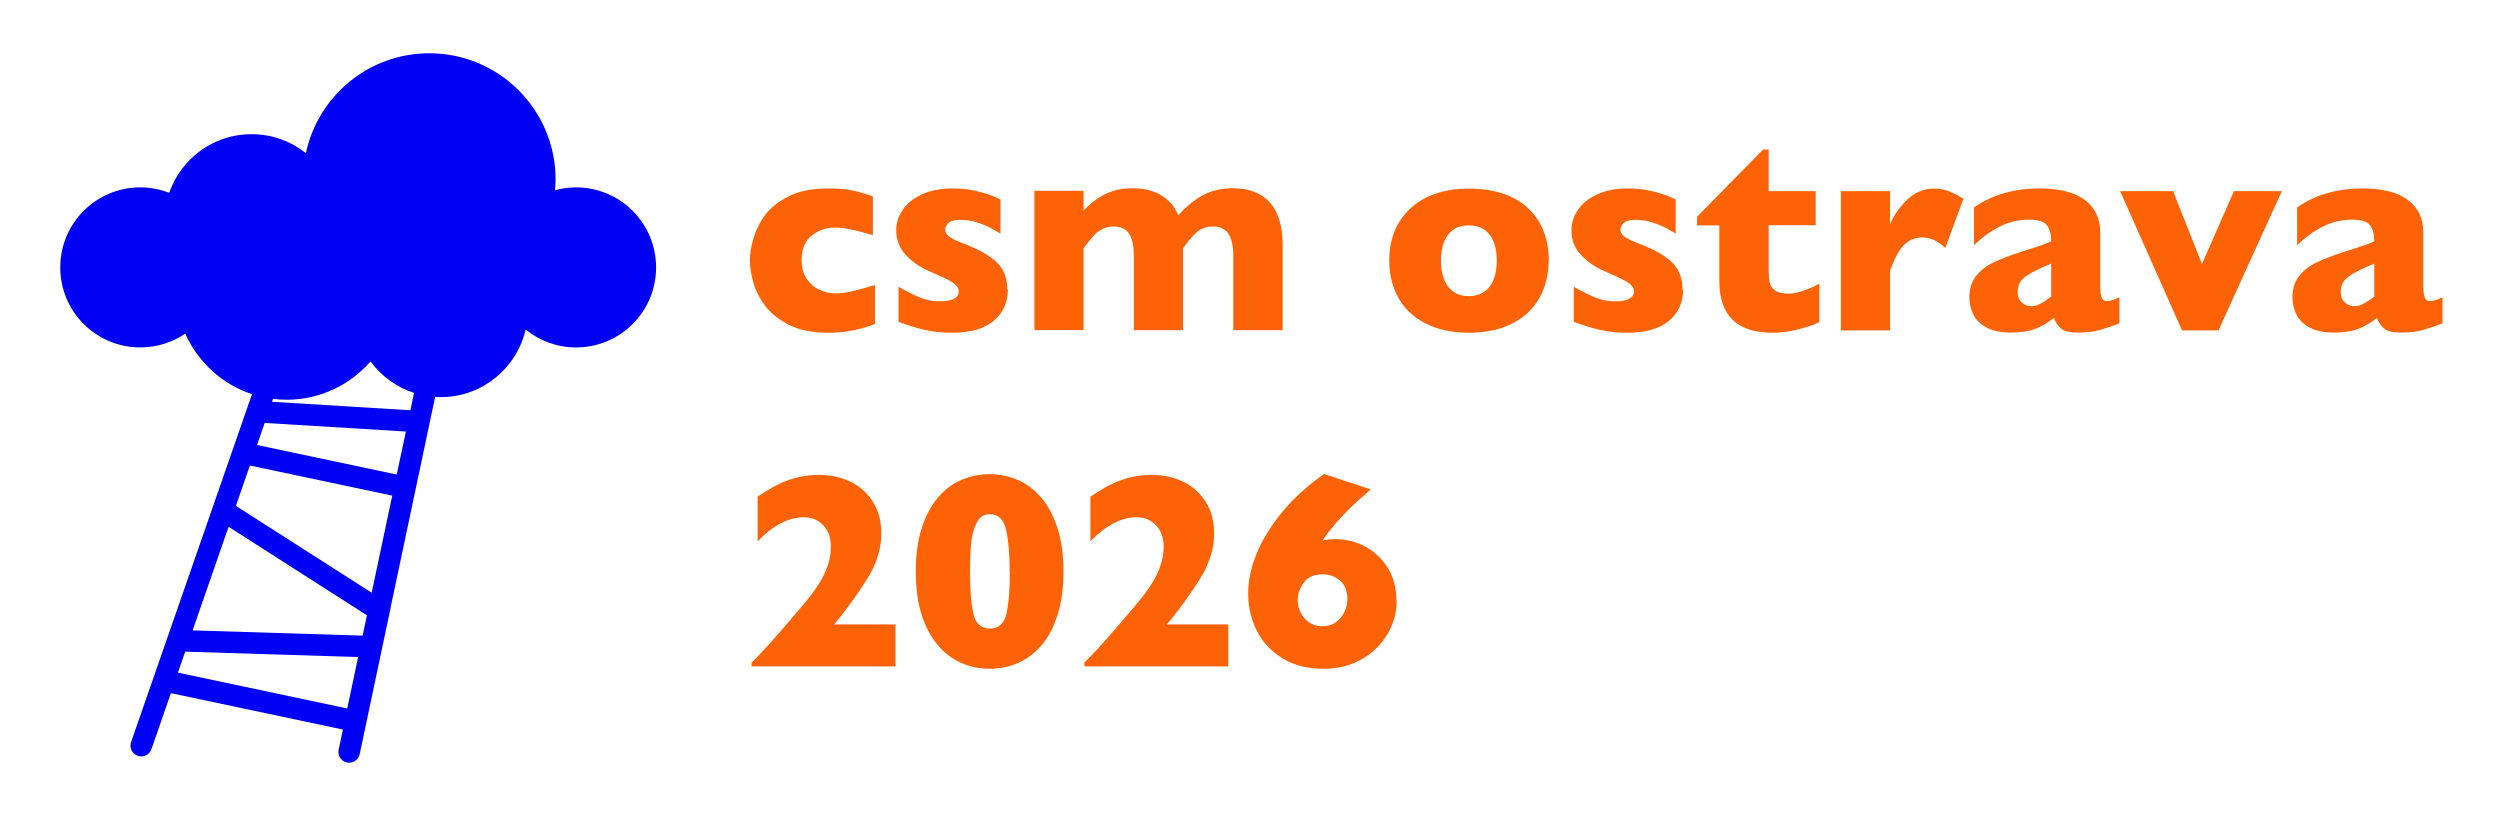
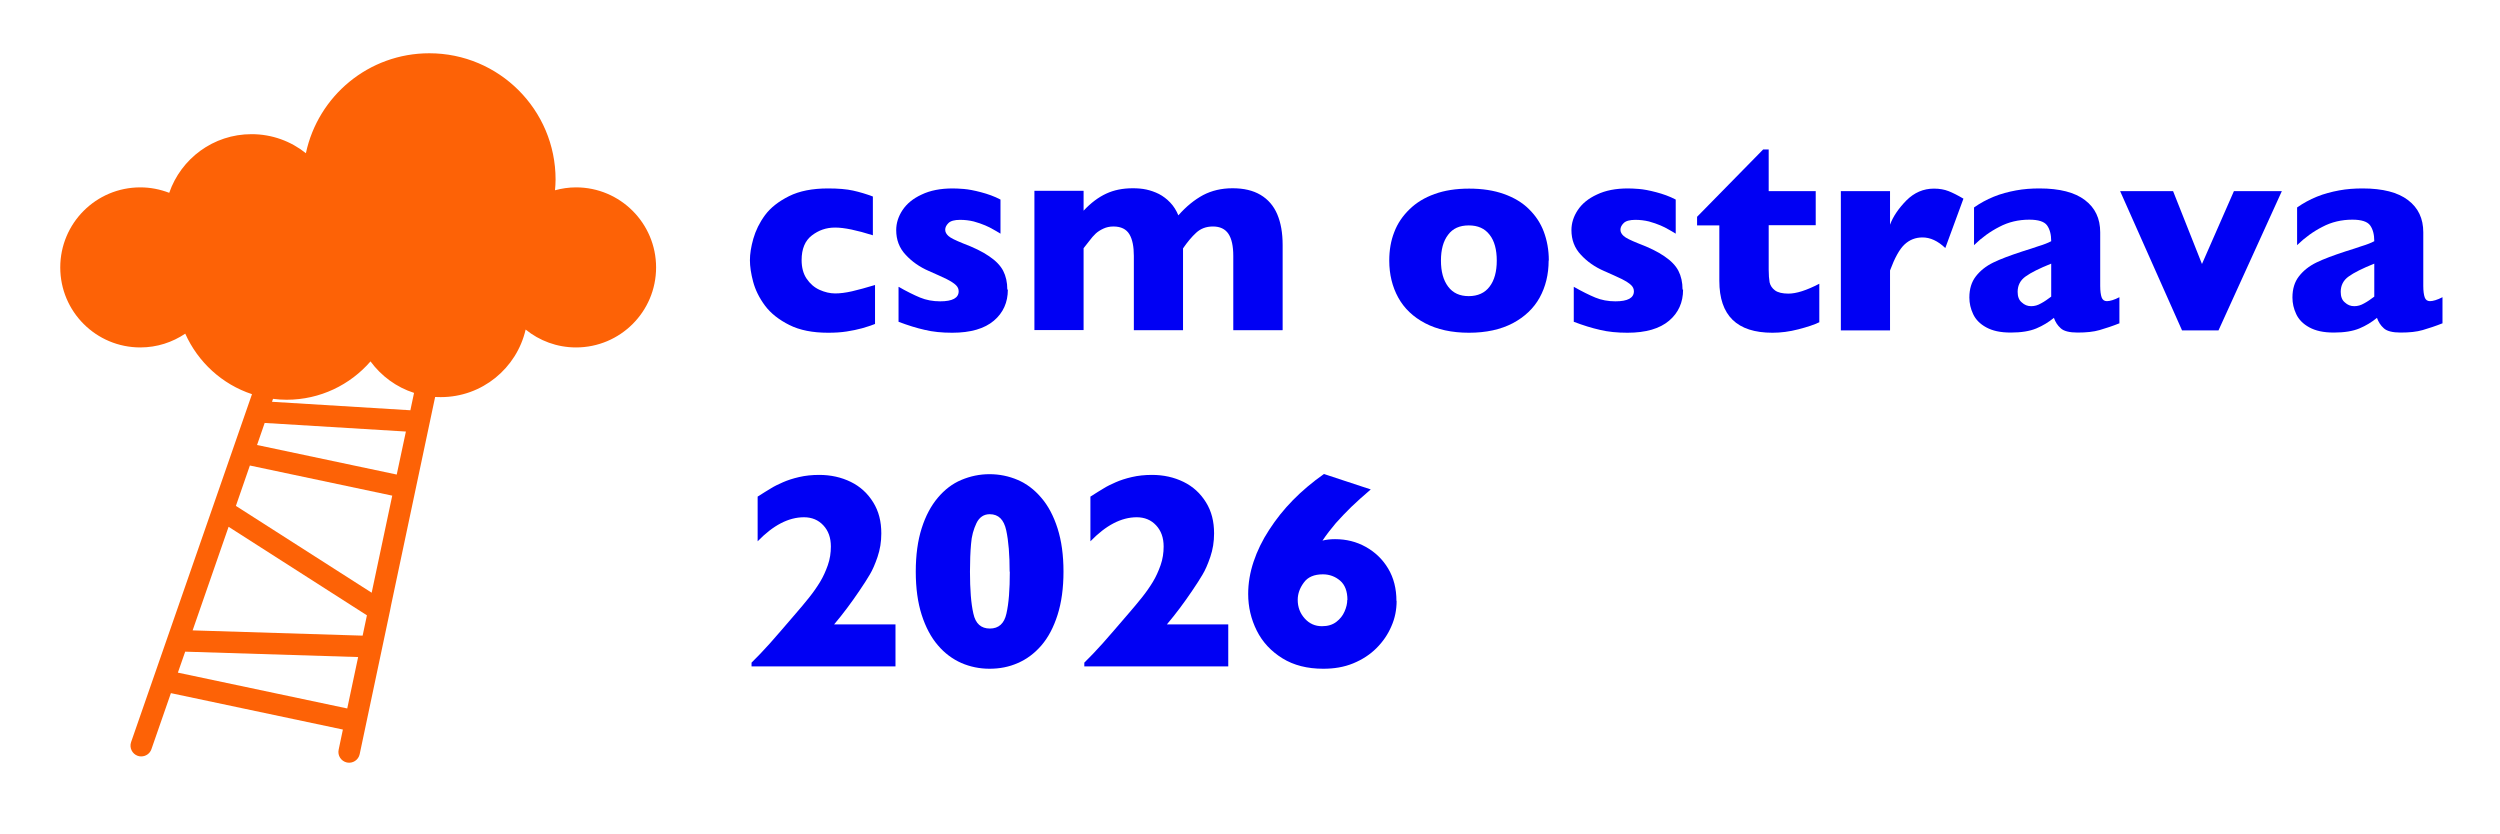
<svg xmlns="http://www.w3.org/2000/svg" id="csmostrava-logo" data-name="csmostrava logo" viewBox="15 0 390 130">
  <defs>
    <style>
-       .cls-cloud { fill: #0000f4; }
-       .cls-text  { fill: #fd6206; }
+       .cls-cloud { fill: #fd6206; }
+       .cls-text  { fill: #0000f4; }
    </style>
  </defs>
  <g>
    <path class="cls-cloud" d="M76.01,94.41l6.87-32.48c.29.01.58.02.88.02,6.46,0,11.85-4.51,13.24-10.54,2.15,1.74,4.88,2.79,7.86,2.79,6.91,0,12.49-5.59,12.49-12.48s-5.59-12.49-12.49-12.49c-1.14,0-2.24.17-3.28.45.05-.55.09-1.11.09-1.68,0-10.87-8.82-19.69-19.7-19.69-9.47,0-17.36,6.68-19.25,15.59-2.33-1.86-5.27-2.97-8.48-2.97-5.96,0-11,3.82-12.84,9.15-1.41-.54-2.92-.85-4.51-.85-6.91,0-12.49,5.59-12.49,12.49s5.59,12.48,12.49,12.48c2.6,0,5-.8,7.01-2.15,1.98,4.44,5.76,7.91,10.41,9.44l-18.86,54.28c-.3.87.16,1.83,1.03,2.14.18.07.37.09.55.09.7,0,1.35-.43,1.59-1.12l3.04-8.75,26.83,5.68-.66,3.14c-.2.91.38,1.8,1.29,2,.9.19,1.8-.39,1.99-1.3l4.72-22.32M69.17,110.52l-26.42-5.59,1.14-3.27,26.98.84-1.7,8.02ZM71.57,99.16l-26.52-.82,5.61-16.16,21.58,13.81-.67,3.17ZM72.99,92.47l-21.19-13.55,2.18-6.3,22.21,4.7-3.21,15.15ZM76.89,74.03l-21.79-4.61,1.19-3.44,22.03,1.34-1.43,6.71ZM79.01,64l-21.58-1.32.16-.46c.7.09,1.41.14,2.13.14,5.23,0,9.91-2.33,13.08-5.98,1.68,2.28,4.04,4.03,6.79,4.91l-.57,2.71Z" />
  </g>
  <g transform="translate(65.6,-334.1) scale(2.8)">
    <path class="cls-text" d="M30.68,137.37c-.23.09-.47.17-.72.24-.25.07-.54.13-.86.18s-.66.07-1.04.07c-.85,0-1.57-.14-2.15-.43s-1.04-.65-1.36-1.08-.54-.88-.66-1.33-.18-.85-.18-1.2.06-.74.19-1.2c.13-.45.34-.89.65-1.31.31-.42.76-.77,1.34-1.06s1.31-.43,2.17-.43c.57,0,1.04.04,1.4.12.36.08.73.19,1.1.33v2.16c-.89-.28-1.59-.43-2.1-.43s-.92.15-1.3.44c-.38.29-.57.75-.57,1.37,0,.41.09.76.28,1.04.19.28.43.49.72.62.29.13.58.2.87.2.27,0,.59-.04.94-.12s.78-.2,1.28-.35v2.16Z" />
    <path class="cls-text" d="M38.08,135.46c0,.71-.26,1.29-.78,1.73s-1.29.67-2.32.67c-.57,0-1.08-.05-1.53-.16-.45-.1-.93-.25-1.46-.45v-1.95c.46.26.86.46,1.2.6s.71.21,1.12.21c.69,0,1.03-.19,1.03-.56,0-.13-.05-.24-.15-.34-.1-.1-.27-.21-.52-.34-.25-.12-.58-.27-.99-.45-.51-.22-.94-.52-1.29-.9-.36-.38-.53-.84-.53-1.38,0-.39.12-.76.35-1.11.24-.36.59-.65,1.07-.87.48-.23,1.05-.34,1.73-.34.16,0,.37.01.62.03.25.02.57.08.95.18.38.1.75.23,1.09.41v1.9c-.16-.1-.3-.18-.41-.24-.11-.07-.26-.14-.44-.22-.18-.08-.4-.15-.64-.22-.25-.06-.5-.09-.76-.09-.31,0-.53.06-.65.18-.12.12-.18.24-.18.37s.06.24.18.35.39.24.81.41c.61.23,1.1.47,1.46.72.37.25.63.52.78.81s.23.64.23,1.04Z" />
    <path class="cls-text" d="M53.38,137.72h-2.74v-4.14c0-.55-.09-.96-.27-1.23-.18-.27-.47-.41-.86-.41s-.69.12-.94.35-.49.52-.73.87v4.56h-2.74v-4.14c0-.52-.08-.93-.25-1.21s-.46-.43-.89-.43c-.2,0-.39.04-.56.12s-.31.17-.42.27c-.11.1-.24.25-.39.45-.15.2-.25.32-.29.37v4.56h-2.74v-7.76h2.74v1.11c.41-.44.83-.75,1.26-.95.43-.2.92-.3,1.48-.3.26,0,.52.02.75.07s.47.13.71.25c.23.12.44.28.63.48s.34.44.45.71c.44-.5.9-.87,1.38-1.13.48-.25,1.02-.38,1.64-.38s1.14.12,1.56.37c.42.25.73.61.93,1.08.2.47.3,1.04.3,1.71v4.73Z" />
    <path class="cls-text" d="M68.21,133.84c0,.77-.17,1.46-.5,2.06-.33.6-.84,1.08-1.5,1.43-.67.35-1.48.53-2.44.53s-1.77-.18-2.44-.53c-.67-.35-1.17-.83-1.5-1.43-.33-.6-.5-1.29-.5-2.06,0-.58.09-1.11.28-1.59.18-.48.47-.9.85-1.27.38-.37.84-.65,1.4-.85.55-.2,1.19-.3,1.92-.3s1.38.1,1.94.3,1.03.48,1.39.84c.37.36.65.78.83,1.26s.28,1.02.28,1.6ZM65.32,133.84c0-.61-.13-1.1-.4-1.44-.27-.35-.65-.52-1.16-.52s-.89.17-1.15.52c-.27.35-.4.83-.4,1.44s.13,1.09.4,1.45c.27.36.65.53,1.15.53s.9-.18,1.16-.53c.27-.35.4-.84.4-1.45Z" />
    <path class="cls-text" d="M75.7,135.46c0,.71-.26,1.29-.78,1.73s-1.29.67-2.32.67c-.57,0-1.08-.05-1.53-.16-.45-.1-.93-.25-1.46-.45v-1.95c.46.26.86.46,1.2.6s.71.21,1.12.21c.69,0,1.03-.19,1.03-.56,0-.13-.05-.24-.15-.34-.1-.1-.27-.21-.52-.34-.25-.12-.58-.27-.99-.45-.51-.22-.94-.52-1.29-.9-.36-.38-.53-.84-.53-1.38,0-.39.12-.76.35-1.11.24-.36.59-.65,1.07-.87.48-.23,1.05-.34,1.73-.34.16,0,.37.01.62.03.25.02.57.08.95.18.38.1.75.23,1.09.41v1.9c-.16-.1-.3-.18-.41-.24-.11-.07-.26-.14-.44-.22-.18-.08-.4-.15-.64-.22-.25-.06-.5-.09-.76-.09-.31,0-.53.06-.65.18-.12.12-.18.24-.18.37s.06.24.18.35.39.24.81.41c.61.23,1.1.47,1.46.72.37.25.63.52.78.81s.23.64.23,1.04Z" />
    <path class="cls-text" d="M83.3,137.27c-.28.14-.68.27-1.18.4-.5.13-.98.19-1.44.19-1.98,0-2.96-.96-2.96-2.89v-3.09h-1.24v-.48l3.68-3.75h.31v2.32h2.62v1.9h-2.62v2.48c0,.29.02.52.05.7.04.18.14.33.3.45s.42.18.75.18c.44,0,1.01-.18,1.72-.55v2.14Z" />
    <path class="cls-text" d="M91.32,130.39l-1.01,2.75c-.42-.4-.84-.59-1.27-.59-.39,0-.72.13-1,.39-.28.26-.55.75-.81,1.45v3.34h-2.74v-7.76h2.74v1.87c.17-.46.48-.91.91-1.35.44-.44.95-.66,1.54-.66.31,0,.58.05.81.14.23.09.51.23.83.42Z" />
    <path class="cls-text" d="M100.02,137.33c-.4.16-.77.28-1.11.38-.34.1-.75.14-1.23.14-.45,0-.77-.08-.94-.24-.18-.16-.3-.35-.38-.58-.29.24-.62.44-.98.59-.36.15-.83.23-1.42.23s-1.02-.1-1.37-.29-.59-.44-.73-.74-.21-.6-.21-.92c0-.48.12-.87.36-1.18s.56-.57.97-.77c.41-.2.95-.4,1.62-.62.38-.12.67-.21.86-.28.2-.06.34-.11.44-.15s.2-.08.31-.14c0-.38-.08-.67-.23-.88-.15-.21-.48-.32-.99-.32-.6,0-1.16.13-1.67.4-.51.26-.98.6-1.41,1.02v-2.1c.34-.24.71-.44,1.1-.6s.81-.27,1.24-.35.87-.11,1.31-.11c1.12,0,1.97.22,2.53.65.57.43.85,1.03.85,1.79v2.99c0,.28.03.5.08.64.05.14.15.21.29.21.17,0,.41-.07.7-.22v1.44ZM96.21,135.85v-1.84c-.65.26-1.13.5-1.42.71-.3.21-.45.5-.45.86,0,.26.07.46.23.59.15.14.32.21.52.21s.37-.05.56-.16c.19-.1.37-.23.57-.38Z" />
    <path class="cls-text" d="M109.06,129.97l-3.53,7.76h-2.03l-3.45-7.76h2.95l1.61,4.06,1.78-4.06h2.67Z" />
    <path class="cls-text" d="M118.02,137.33c-.4.16-.77.28-1.11.38-.34.1-.75.14-1.23.14-.45,0-.77-.08-.94-.24-.18-.16-.3-.35-.38-.58-.29.24-.62.44-.98.59-.36.15-.83.23-1.42.23s-1.02-.1-1.37-.29-.59-.44-.73-.74-.21-.6-.21-.92c0-.48.12-.87.36-1.18s.56-.57.97-.77c.41-.2.95-.4,1.62-.62.38-.12.67-.21.86-.28.2-.06.34-.11.44-.15s.2-.08.31-.14c0-.38-.08-.67-.23-.88-.15-.21-.48-.32-.99-.32-.6,0-1.16.13-1.67.4-.51.26-.98.6-1.41,1.02v-2.1c.34-.24.71-.44,1.1-.6s.81-.27,1.24-.35.87-.11,1.31-.11c1.12,0,1.97.22,2.53.65.57.43.85,1.03.85,1.79v2.99c0,.28.03.5.08.64.05.14.15.21.29.21.17,0,.41-.07.7-.22v1.44ZM114.21,135.85v-1.84c-.65.26-1.13.5-1.42.71-.3.21-.45.5-.45.86,0,.26.07.46.23.59.15.14.32.21.52.21s.37-.05.56-.16c.19-.1.37-.23.57-.38Z" />
    <path class="cls-text" d="M31.82,156.45h-8.02v-.21c.31-.3.65-.66,1.02-1.07.37-.42.85-.97,1.43-1.65.27-.31.52-.61.76-.91s.44-.59.61-.87c.17-.28.31-.59.43-.93.12-.34.17-.69.17-1.04,0-.49-.14-.88-.42-1.18-.28-.3-.64-.45-1.08-.45-.86,0-1.72.45-2.58,1.34v-2.49c.3-.19.55-.35.74-.46.19-.12.42-.23.67-.34.25-.11.55-.21.9-.29.34-.08.72-.12,1.12-.12.64,0,1.23.13,1.76.39s.94.64,1.25,1.14.45,1.07.45,1.73c0,.47-.07.9-.21,1.31-.14.41-.28.73-.43.98-.15.25-.34.56-.59.92-.44.65-.9,1.27-1.4,1.86h3.42v2.37Z" />
    <path class="cls-text" d="M41.18,151.17c0,.91-.11,1.72-.33,2.41-.22.69-.52,1.26-.9,1.7-.38.44-.82.77-1.31.98-.49.22-1.02.32-1.58.32s-1.08-.11-1.57-.32c-.49-.22-.93-.54-1.31-.99-.38-.44-.68-1.01-.9-1.69-.22-.69-.33-1.49-.33-2.41s.11-1.73.33-2.42c.22-.69.52-1.25.9-1.7.38-.45.81-.78,1.31-.99s1.02-.32,1.57-.32,1.08.11,1.57.32c.49.21.93.54,1.31.99.39.45.69,1.02.91,1.71.22.69.33,1.49.33,2.41ZM38.18,151.17c0-.93-.06-1.7-.19-2.3-.13-.6-.43-.9-.92-.9-.33,0-.58.17-.74.5-.16.34-.27.72-.3,1.16-.04.44-.06.95-.06,1.54,0,1,.06,1.78.19,2.34.12.56.43.83.92.83s.8-.28.92-.83c.13-.56.19-1.33.19-2.34Z" />
    <path class="cls-text" d="M50.36,156.45h-8.02v-.21c.31-.3.65-.66,1.02-1.07.37-.42.85-.97,1.43-1.65.27-.31.52-.61.76-.91s.44-.59.61-.87c.17-.28.31-.59.43-.93.12-.34.17-.69.17-1.04,0-.49-.14-.88-.42-1.18-.28-.3-.64-.45-1.08-.45-.86,0-1.72.45-2.58,1.34v-2.49c.3-.19.55-.35.74-.46.19-.12.42-.23.67-.34.25-.11.55-.21.9-.29.34-.08.72-.12,1.12-.12.64,0,1.23.13,1.76.39s.94.64,1.25,1.14.45,1.07.45,1.73c0,.47-.07.9-.21,1.31-.14.41-.28.73-.43.98-.15.25-.34.56-.59.92-.44.65-.9,1.27-1.4,1.86h3.42v2.37Z" />
    <path class="cls-text" d="M59.74,152.8c0,.49-.09.96-.29,1.41-.19.45-.47.86-.83,1.22-.36.36-.79.64-1.3.85s-1.06.3-1.67.3c-.88,0-1.64-.19-2.27-.58-.63-.39-1.11-.9-1.43-1.54s-.48-1.32-.48-2.05c0-.59.1-1.19.3-1.79.2-.6.49-1.2.87-1.78.38-.59.82-1.14,1.32-1.65.5-.51,1.08-1,1.73-1.46l2.61.86c-.42.36-.78.68-1.08.97-.3.29-.59.6-.87.91-.27.32-.52.64-.74.97.19-.05.43-.08.7-.08.62,0,1.19.14,1.71.43s.94.69,1.25,1.21c.31.52.46,1.12.46,1.8ZM57,152.75c0-.49-.14-.85-.41-1.08-.27-.23-.59-.35-.96-.35-.48,0-.84.15-1.06.46-.23.31-.34.63-.34.96,0,.41.13.75.39,1.04s.58.43.96.43c.33,0,.59-.08.8-.24s.36-.35.46-.58c.1-.23.15-.44.15-.65Z" />
  </g>
</svg>
